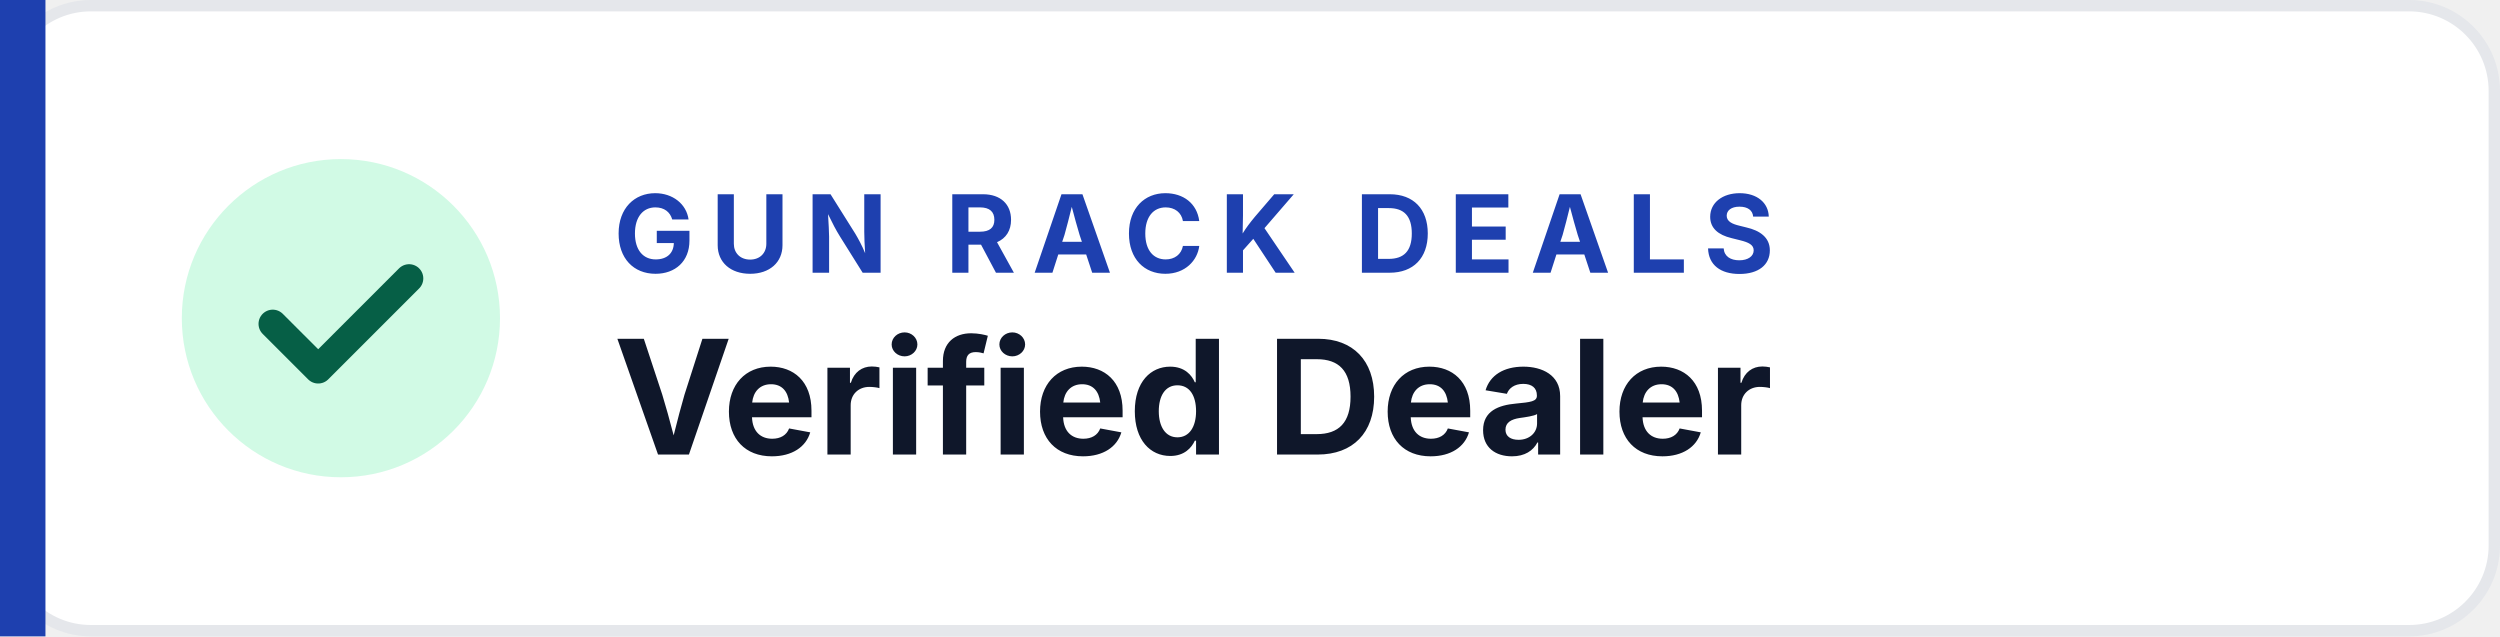
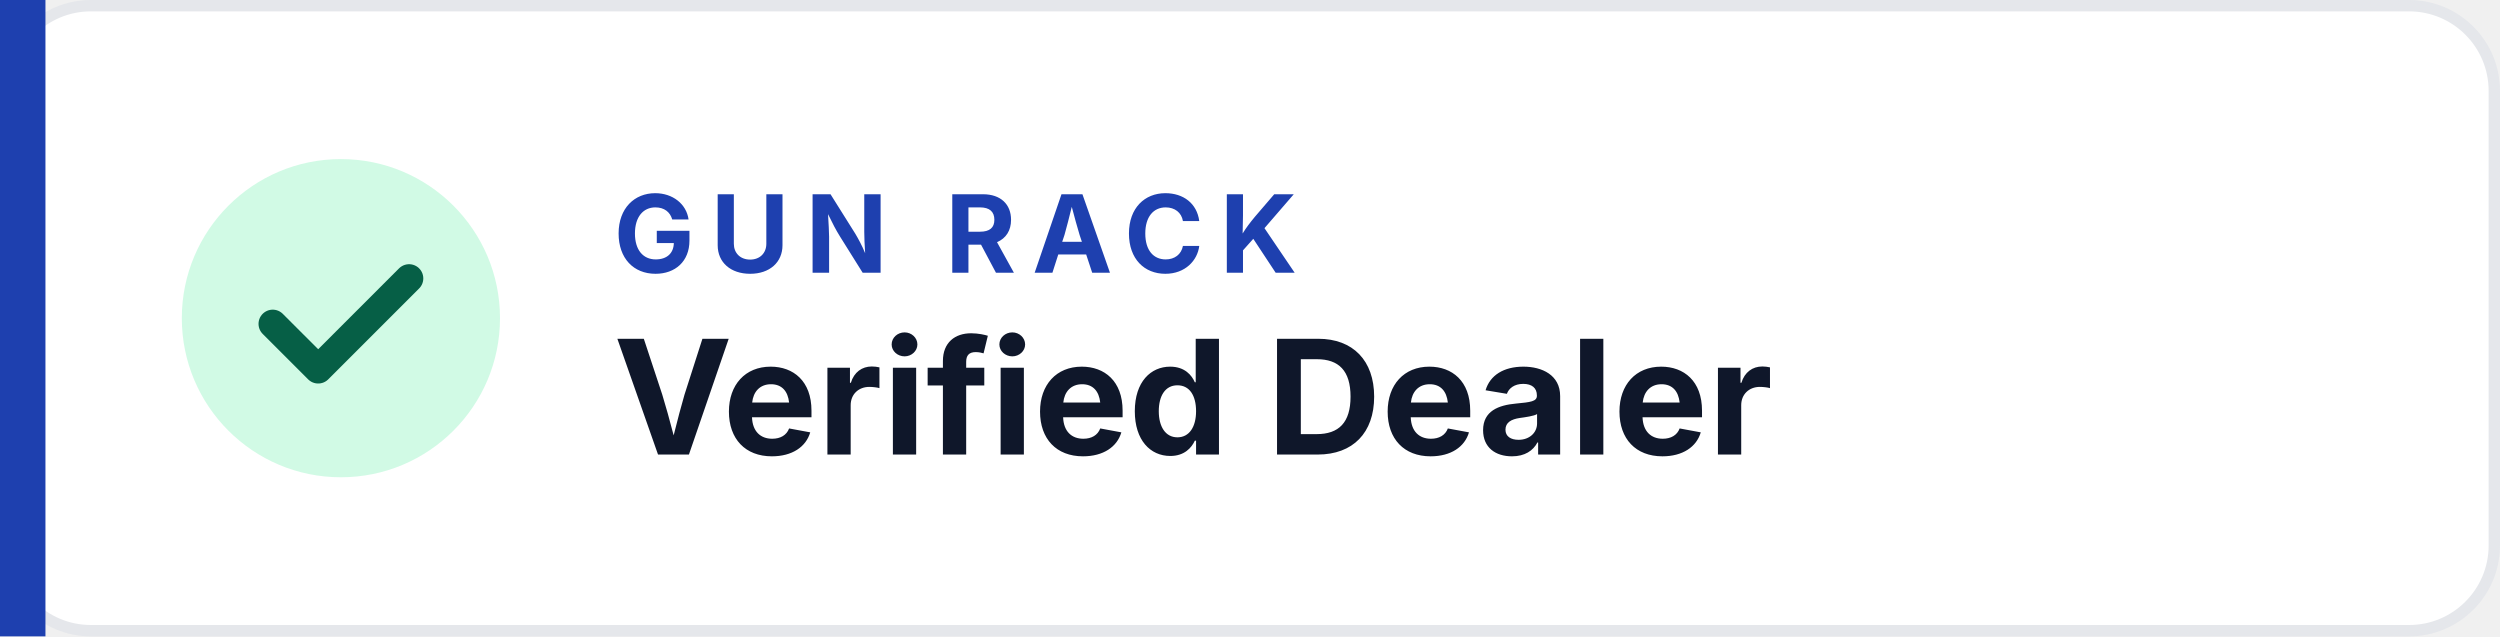
- <svg xmlns="http://www.w3.org/2000/svg" viewBox="0 0 220 56" width="220" height="56" role="img" aria-label="Verified Gun Rack Deals dealer">
+ <svg xmlns="http://www.w3.org/2000/svg" viewBox="0 0 220 56" width="220" height="56" role="img" aria-label="Gun Rack Verified Dealer">
  <style>.t{font-family:'Inter','Helvetica Neue',Arial,sans-serif;}</style>
  <rect x="0.5" y="0.5" width="219" height="55" rx="7.5" ry="7.5" fill="#ffffff" stroke="#e5e7eb" />
  <rect x="0" y="0" width="4" height="56" fill="#1e40af" />
  <circle cx="30" cy="28" r="14" fill="#d1fae5" />
  <path d="M24 28.5l4 4 8-8" fill="none" stroke="#065f46" stroke-width="2.5" stroke-linecap="round" stroke-linejoin="round" />
-   <text class="t" x="54" y="24" font-size="9.5" font-weight="700" letter-spacing="1.4" fill="#1e40af">GUN RACK DEALS</text>
+   <text class="t" x="54" y="24" font-size="9.5" font-weight="700" letter-spacing="1.4" fill="#1e40af">GUN RACK</text>
  <text class="t" x="54" y="40" font-size="14" font-weight="700" fill="#0f172a">Verified Dealer</text>
</svg>
